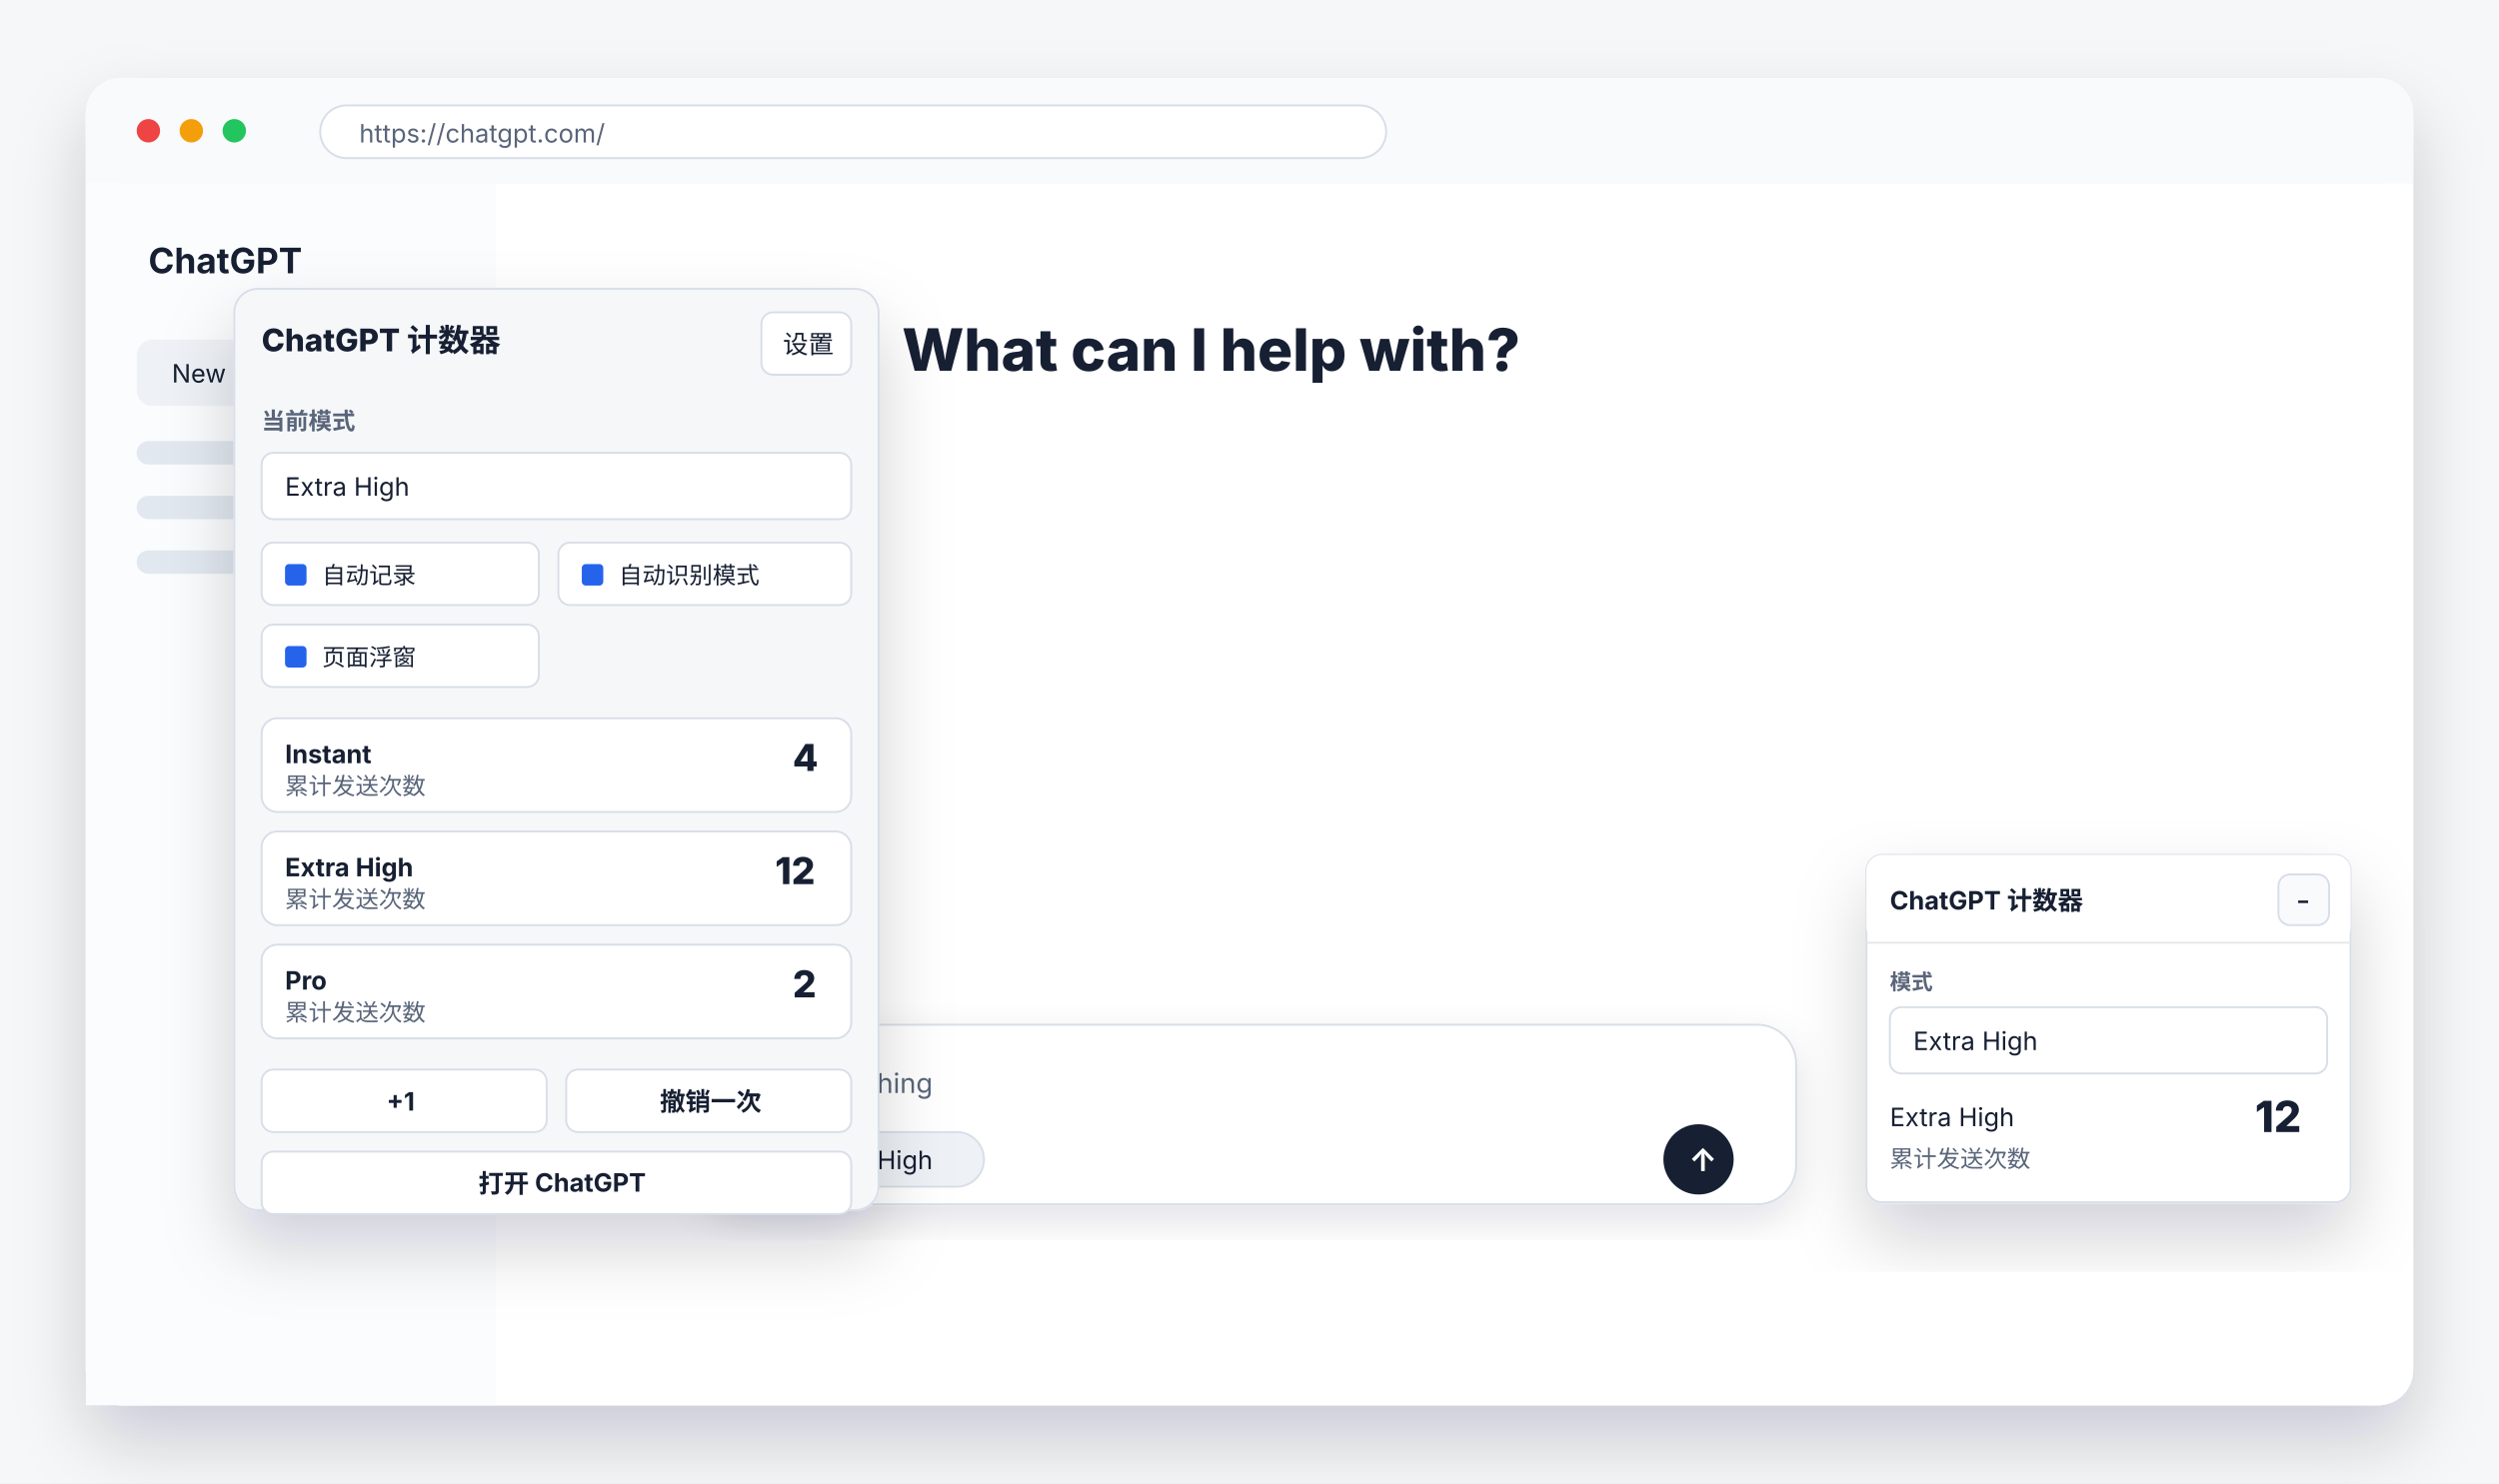
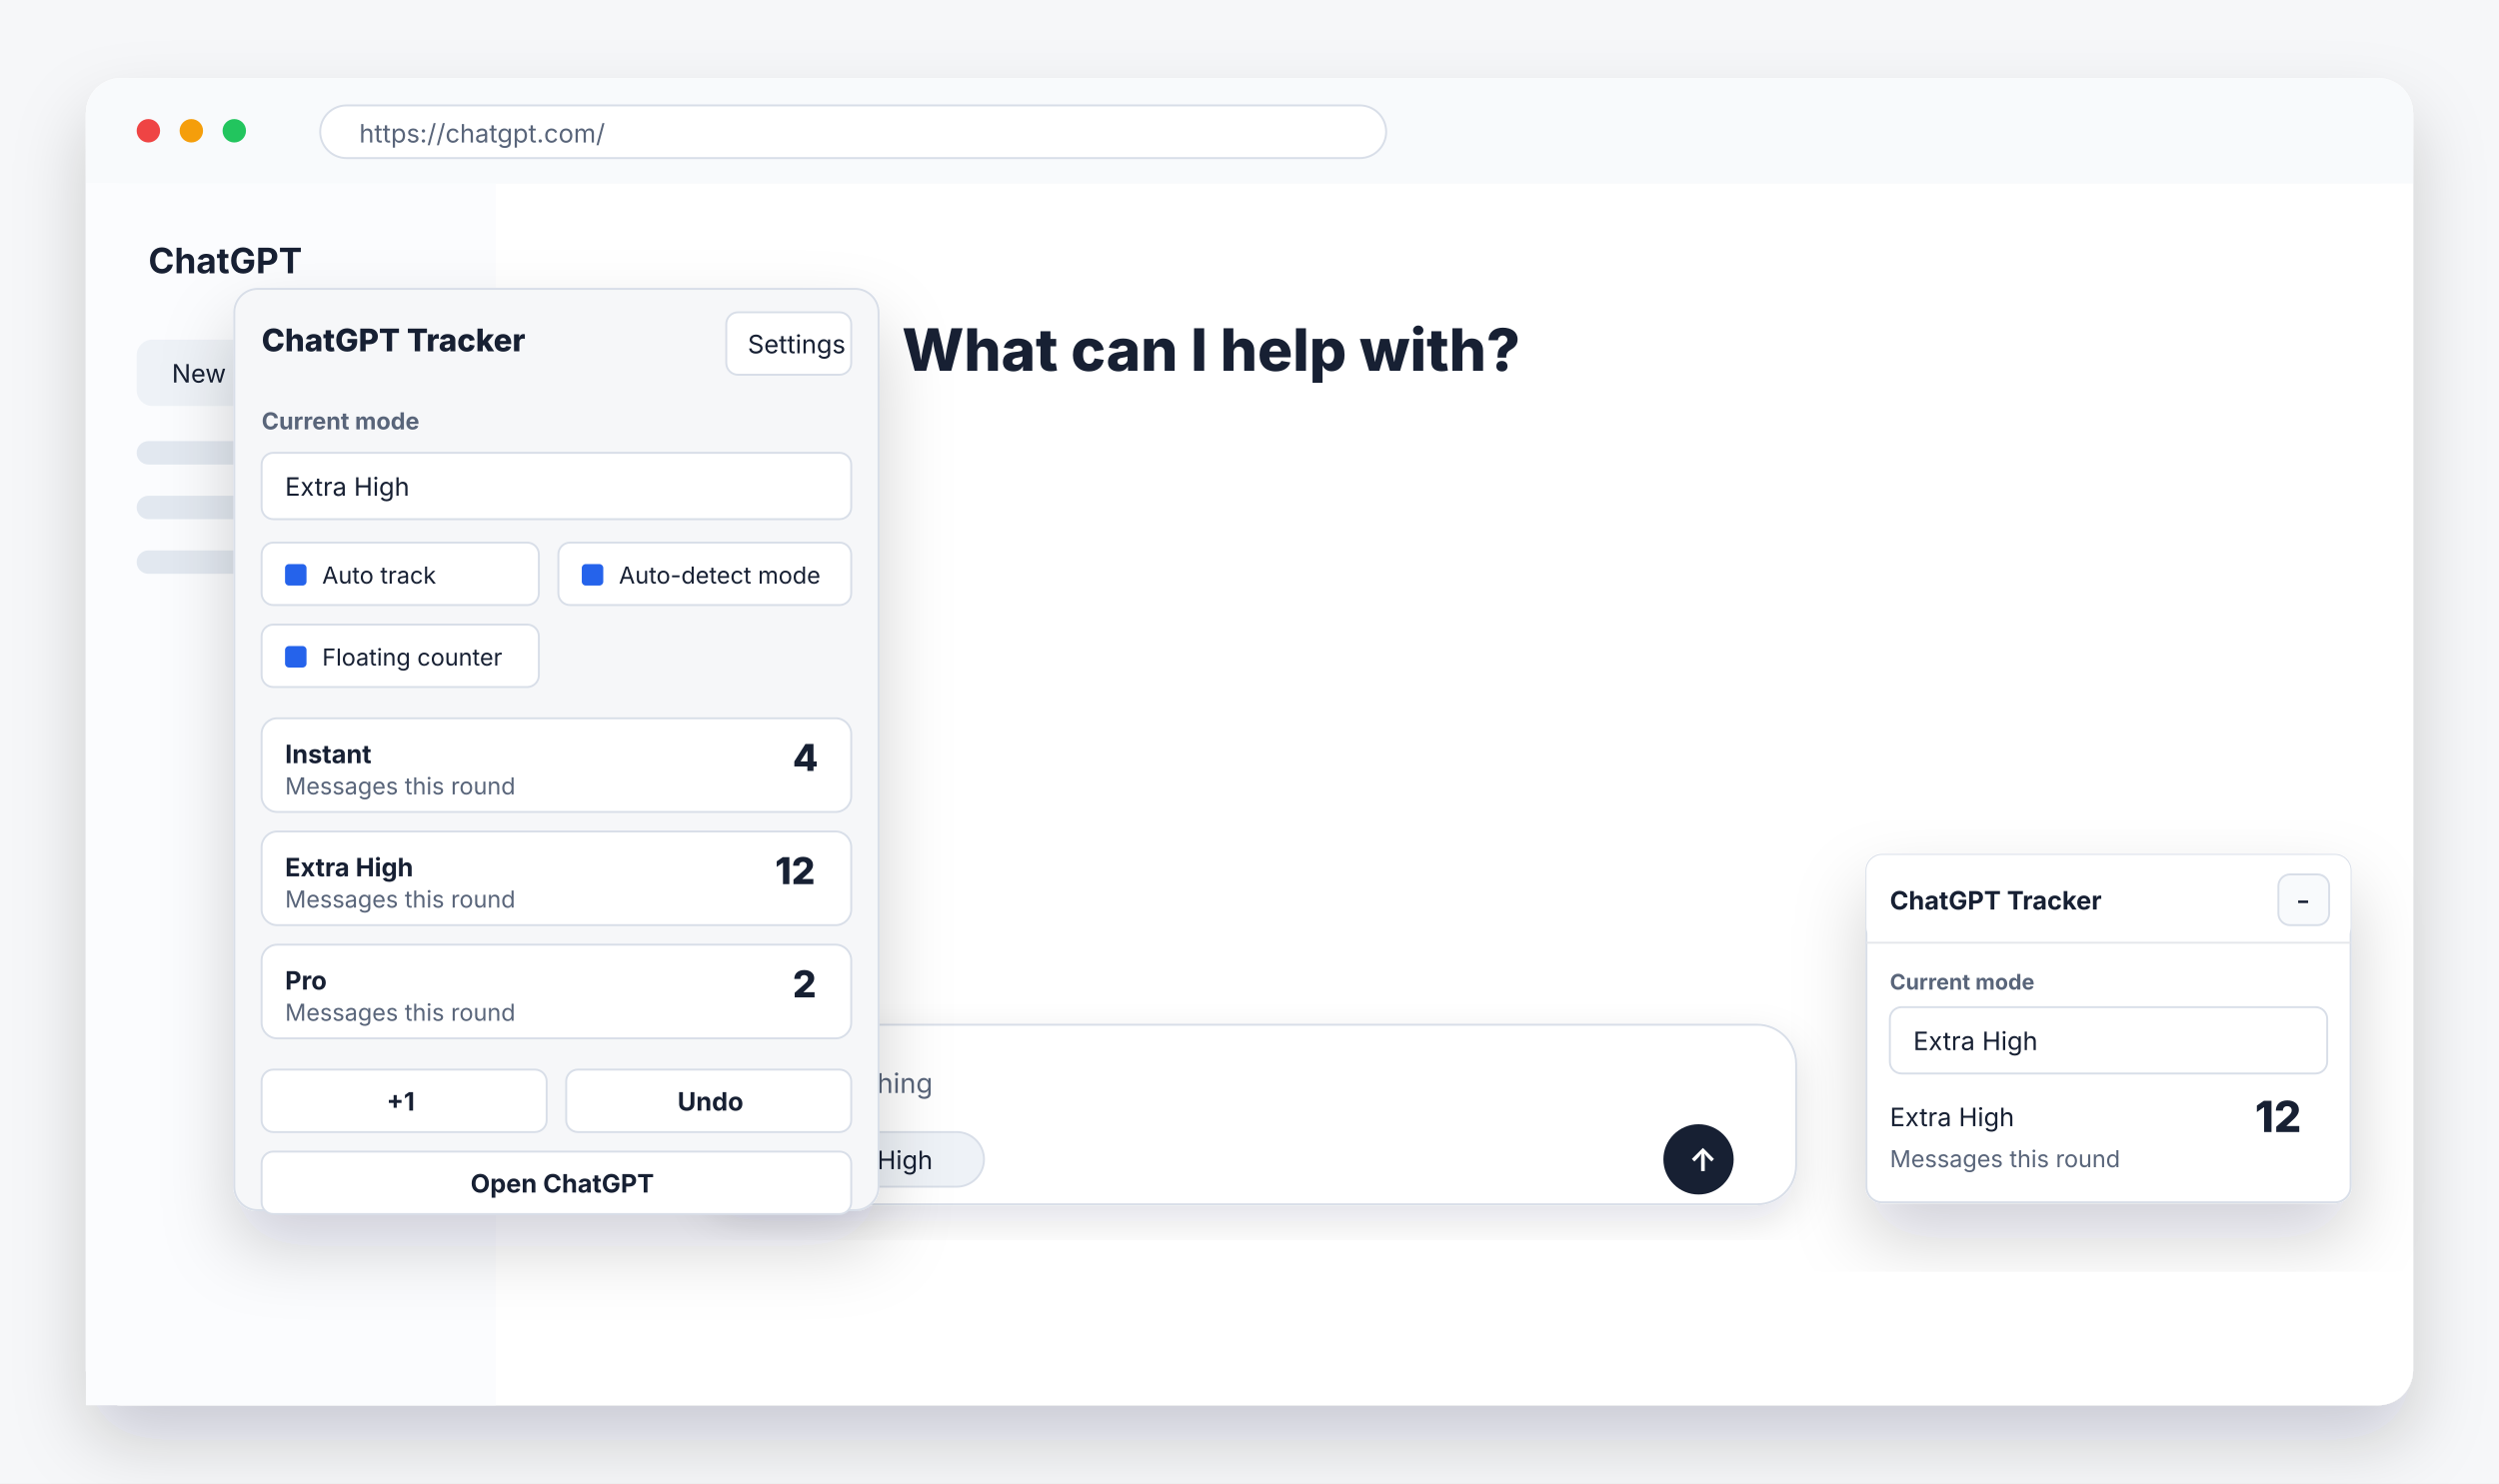
<svg xmlns="http://www.w3.org/2000/svg" width="1280" height="760" viewBox="0 0 1280 760" role="img" aria-labelledby="title desc">
  <defs>
    <filter id="shadow" x="-20%" y="-20%" width="140%" height="140%">
      <feDropShadow dx="0" dy="18" stdDeviation="18" flood-color="#0f172a" flood-opacity="0.18" />
    </filter>
    <filter id="soft-shadow" x="-20%" y="-20%" width="140%" height="140%">
      <feDropShadow dx="0" dy="8" stdDeviation="10" flood-color="#0f172a" flood-opacity="0.12" />
    </filter>
  </defs>
  <rect width="1280" height="760" fill="#f6f7f9" />
  <rect x="44" y="40" width="1192" height="680" rx="18" fill="#ffffff" filter="url(#shadow)" />
  <rect x="44" y="40" width="1192" height="54" rx="18" fill="#f8fafc" />
  <rect x="44" y="78" width="1192" height="16" fill="#f8fafc" />
  <circle cx="76" cy="67" r="6" fill="#ef4444" />
  <circle cx="98" cy="67" r="6" fill="#f59e0b" />
  <circle cx="120" cy="67" r="6" fill="#22c55e" />
  <rect x="164" y="54" width="546" height="27" rx="13.5" fill="#ffffff" stroke="#d8dee8" />
  <text x="184" y="73" fill="#59657a" font-family="Inter, Arial, sans-serif" font-size="13">https://chatgpt.com/</text>
  <rect x="44" y="94" width="210" height="626" fill="#fbfcfe" />
  <text x="76" y="140" fill="#172033" font-family="Inter, Arial, sans-serif" font-size="18" font-weight="700">ChatGPT</text>
  <rect x="70" y="174" width="146" height="34" rx="8" fill="#eef2f7" />
  <text x="88" y="196" fill="#172033" font-family="Inter, Arial, sans-serif" font-size="13">New chat</text>
  <rect x="70" y="226" width="118" height="12" rx="6" fill="#e2e8f0" />
  <rect x="70" y="254" width="142" height="12" rx="6" fill="#e2e8f0" />
  <rect x="70" y="282" width="126" height="12" rx="6" fill="#e2e8f0" />
  <text x="462" y="190" fill="#172033" font-family="Inter, Arial, sans-serif" font-size="30" font-weight="760">What can I help with?</text>
  <rect x="360" y="525" width="560" height="92" rx="20" fill="#ffffff" stroke="#d8dee8" filter="url(#soft-shadow)" />
  <text x="392" y="560" fill="#59657a" font-family="Inter, Arial, sans-serif" font-size="14">Ask anything</text>
  <rect x="392" y="580" width="112" height="28" rx="14" fill="#eef2f7" stroke="#d8dee8" />
  <text x="414" y="599" fill="#172033" font-family="Inter, Arial, sans-serif" font-size="13">Extra High</text>
  <circle cx="870" cy="594" r="18" fill="#172033" />
  <text x="865" y="600" fill="#ffffff" font-family="Inter, Arial, sans-serif" font-size="16" font-weight="700">↑</text>
  <g transform="translate(956 438)">
    <rect width="248" height="178" rx="8" fill="#ffffff" stroke="#d8dee8" filter="url(#shadow)" />
    <rect x="0" y="0" width="248" height="45" rx="8" fill="#ffffff" />
    <line x1="0" y1="45" x2="248" y2="45" stroke="#e5e7eb" />
-     <text x="12" y="28" fill="#172033" font-family="Inter, Arial, sans-serif" font-size="13" font-weight="700">ChatGPT 计数器</text>
+     <text x="12" y="28" fill="#172033" font-family="Inter, Arial, sans-serif" font-size="13" font-weight="700">ChatGPT Tracker</text>
    <rect x="211" y="10" width="26" height="26" rx="6" fill="#f8fafc" stroke="#d8dee8" />
    <text x="220" y="29" fill="#172033" font-family="Inter, Arial, sans-serif" font-size="16">-</text>
-     <text x="12" y="69" fill="#59657a" font-family="Inter, Arial, sans-serif" font-size="11" font-weight="700">模式</text>
+     <text x="12" y="69" fill="#59657a" font-family="Inter, Arial, sans-serif" font-size="11" font-weight="700">Current mode</text>
    <rect x="12" y="78" width="224" height="34" rx="6" fill="#ffffff" stroke="#d8dee8" />
    <text x="24" y="100" fill="#172033" font-family="Inter, Arial, sans-serif" font-size="13">Extra High</text>
    <text x="12" y="139" fill="#172033" font-family="Inter, Arial, sans-serif" font-size="13">Extra High</text>
    <text x="199" y="142" fill="#172033" font-family="Inter, Arial, sans-serif" font-size="22" font-weight="760">12</text>
-     <text x="12" y="160" fill="#59657a" font-family="Inter, Arial, sans-serif" font-size="12">累计发送次数</text>
+     <text x="12" y="160" fill="#59657a" font-family="Inter, Arial, sans-serif" font-size="12">Messages this round</text>
  </g>
  <g transform="translate(120 148)">
    <rect width="330" height="472" rx="12" fill="#f6f7f9" stroke="#d8dee8" filter="url(#shadow)" />
-     <text x="14" y="32" fill="#172033" font-family="Inter, Arial, sans-serif" font-size="16" font-weight="760">ChatGPT 计数器</text>
-     <rect x="270" y="12" width="46" height="32" rx="6" fill="#ffffff" stroke="#d8dee8" />
-     <text x="281" y="33" fill="#172033" font-family="Inter, Arial, sans-serif" font-size="13">设置</text>
-     <text x="14" y="72" fill="#59657a" font-family="Inter, Arial, sans-serif" font-size="12" font-weight="700">当前模式</text>
+     <text x="14" y="32" fill="#172033" font-family="Inter, Arial, sans-serif" font-size="16" font-weight="760">ChatGPT Tracker</text>
+     <rect x="252" y="12" width="64" height="32" rx="6" fill="#ffffff" stroke="#d8dee8" />
+     <text x="263" y="33" fill="#172033" font-family="Inter, Arial, sans-serif" font-size="13">Settings</text>
+     <text x="14" y="72" fill="#59657a" font-family="Inter, Arial, sans-serif" font-size="12" font-weight="700">Current mode</text>
    <rect x="14" y="84" width="302" height="34" rx="6" fill="#ffffff" stroke="#d8dee8" />
    <text x="26" y="106" fill="#172033" font-family="Inter, Arial, sans-serif" font-size="13">Extra High</text>
    <rect x="14" y="130" width="142" height="32" rx="6" fill="#ffffff" stroke="#d8dee8" />
    <rect x="26" y="141" width="11" height="11" rx="2" fill="#2563eb" />
-     <text x="45" y="151" fill="#172033" font-family="Inter, Arial, sans-serif" font-size="12">自动记录</text>
+     <text x="45" y="151" fill="#172033" font-family="Inter, Arial, sans-serif" font-size="12">Auto track</text>
    <rect x="166" y="130" width="150" height="32" rx="6" fill="#ffffff" stroke="#d8dee8" />
    <rect x="178" y="141" width="11" height="11" rx="2" fill="#2563eb" />
-     <text x="197" y="151" fill="#172033" font-family="Inter, Arial, sans-serif" font-size="12">自动识别模式</text>
+     <text x="197" y="151" fill="#172033" font-family="Inter, Arial, sans-serif" font-size="12">Auto-detect mode</text>
    <rect x="14" y="172" width="142" height="32" rx="6" fill="#ffffff" stroke="#d8dee8" />
    <rect x="26" y="183" width="11" height="11" rx="2" fill="#2563eb" />
-     <text x="45" y="193" fill="#172033" font-family="Inter, Arial, sans-serif" font-size="12">页面浮窗</text>
+     <text x="45" y="193" fill="#172033" font-family="Inter, Arial, sans-serif" font-size="12">Floating counter</text>
    <g transform="translate(14 220)">
      <rect width="302" height="48" rx="8" fill="#ffffff" stroke="#d8dee8" />
      <text x="12" y="23" fill="#172033" font-family="Inter, Arial, sans-serif" font-size="13" font-weight="700">Instant</text>
      <text x="272" y="27" fill="#172033" font-family="Inter, Arial, sans-serif" font-size="19" font-weight="760">4</text>
-       <text x="12" y="39" fill="#59657a" font-family="Inter, Arial, sans-serif" font-size="12">累计发送次数</text>
+       <text x="12" y="39" fill="#59657a" font-family="Inter, Arial, sans-serif" font-size="12">Messages this round</text>
    </g>
    <g transform="translate(14 278)">
      <rect width="302" height="48" rx="8" fill="#ffffff" stroke="#d8dee8" />
      <text x="12" y="23" fill="#172033" font-family="Inter, Arial, sans-serif" font-size="13" font-weight="700">Extra High</text>
      <text x="263" y="27" fill="#172033" font-family="Inter, Arial, sans-serif" font-size="19" font-weight="760">12</text>
-       <text x="12" y="39" fill="#59657a" font-family="Inter, Arial, sans-serif" font-size="12">累计发送次数</text>
+       <text x="12" y="39" fill="#59657a" font-family="Inter, Arial, sans-serif" font-size="12">Messages this round</text>
    </g>
    <g transform="translate(14 336)">
      <rect width="302" height="48" rx="8" fill="#ffffff" stroke="#d8dee8" />
      <text x="12" y="23" fill="#172033" font-family="Inter, Arial, sans-serif" font-size="13" font-weight="700">Pro</text>
      <text x="272" y="27" fill="#172033" font-family="Inter, Arial, sans-serif" font-size="19" font-weight="760">2</text>
-       <text x="12" y="39" fill="#59657a" font-family="Inter, Arial, sans-serif" font-size="12">累计发送次数</text>
+       <text x="12" y="39" fill="#59657a" font-family="Inter, Arial, sans-serif" font-size="12">Messages this round</text>
    </g>
    <rect x="14" y="400" width="146" height="32" rx="6" fill="#ffffff" stroke="#d8dee8" />
    <text x="78" y="421" fill="#172033" font-family="Inter, Arial, sans-serif" font-size="13" font-weight="700">+1</text>
    <rect x="170" y="400" width="146" height="32" rx="6" fill="#ffffff" stroke="#d8dee8" />
-     <text x="218" y="421" fill="#172033" font-family="Inter, Arial, sans-serif" font-size="13" font-weight="700">撤销一次</text>
+     <text x="227" y="421" fill="#172033" font-family="Inter, Arial, sans-serif" font-size="13" font-weight="700">Undo</text>
    <rect x="14" y="442" width="302" height="32" rx="6" fill="#ffffff" stroke="#d8dee8" />
-     <text x="125" y="463" fill="#172033" font-family="Inter, Arial, sans-serif" font-size="13" font-weight="700">打开 ChatGPT</text>
+     <text x="121" y="463" fill="#172033" font-family="Inter, Arial, sans-serif" font-size="13" font-weight="700">Open ChatGPT</text>
  </g>
</svg>
